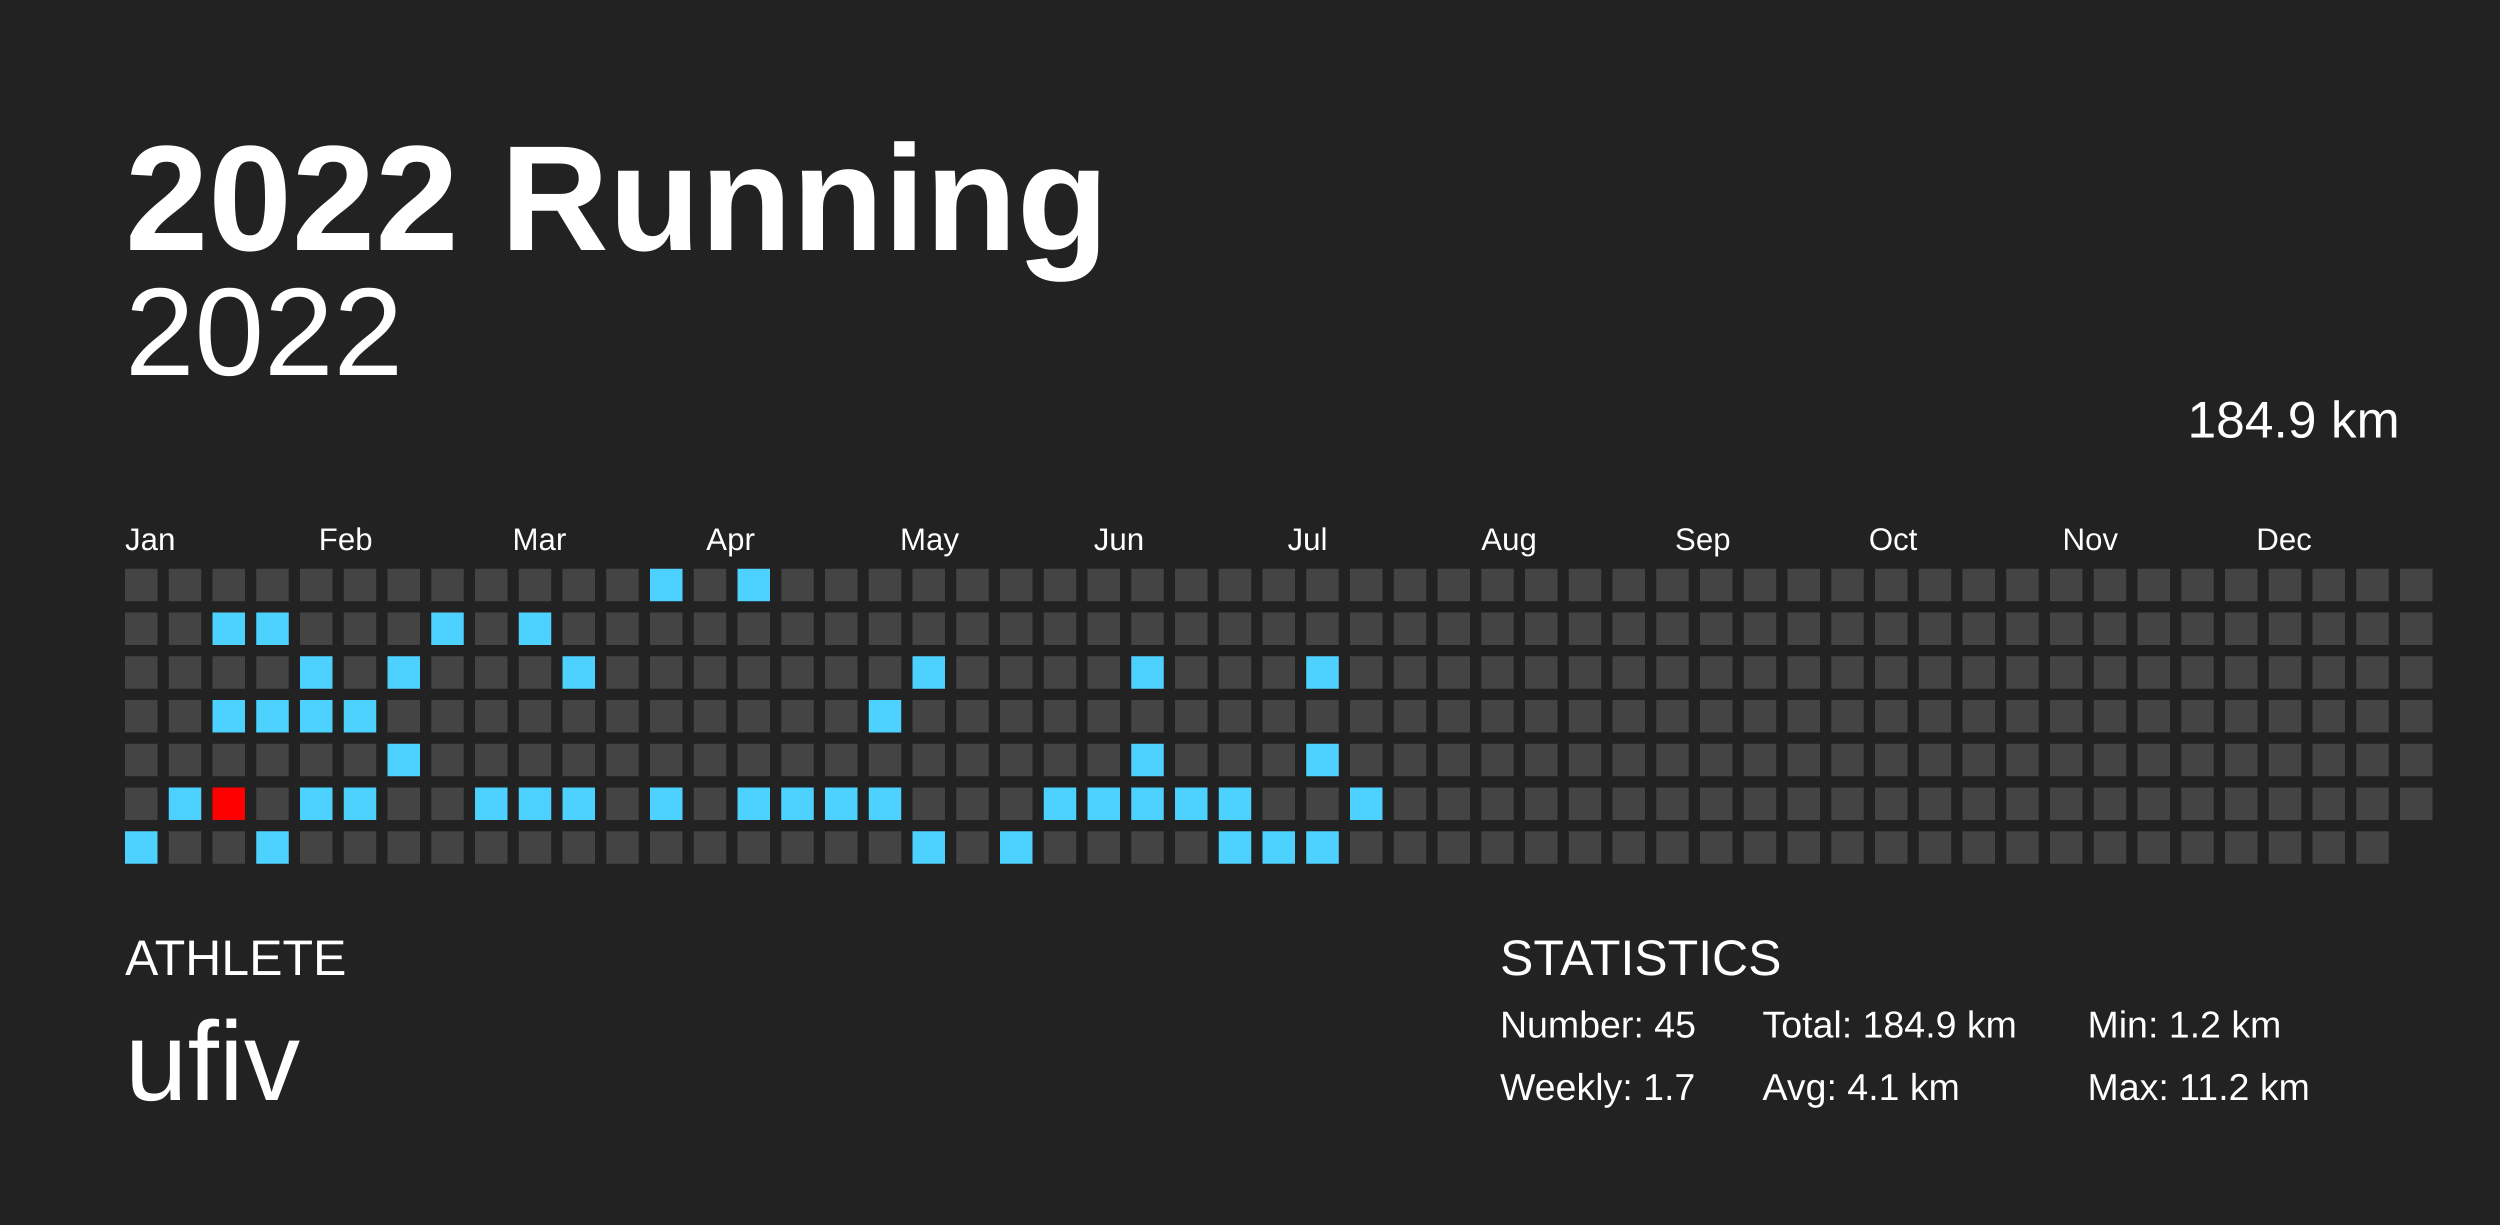
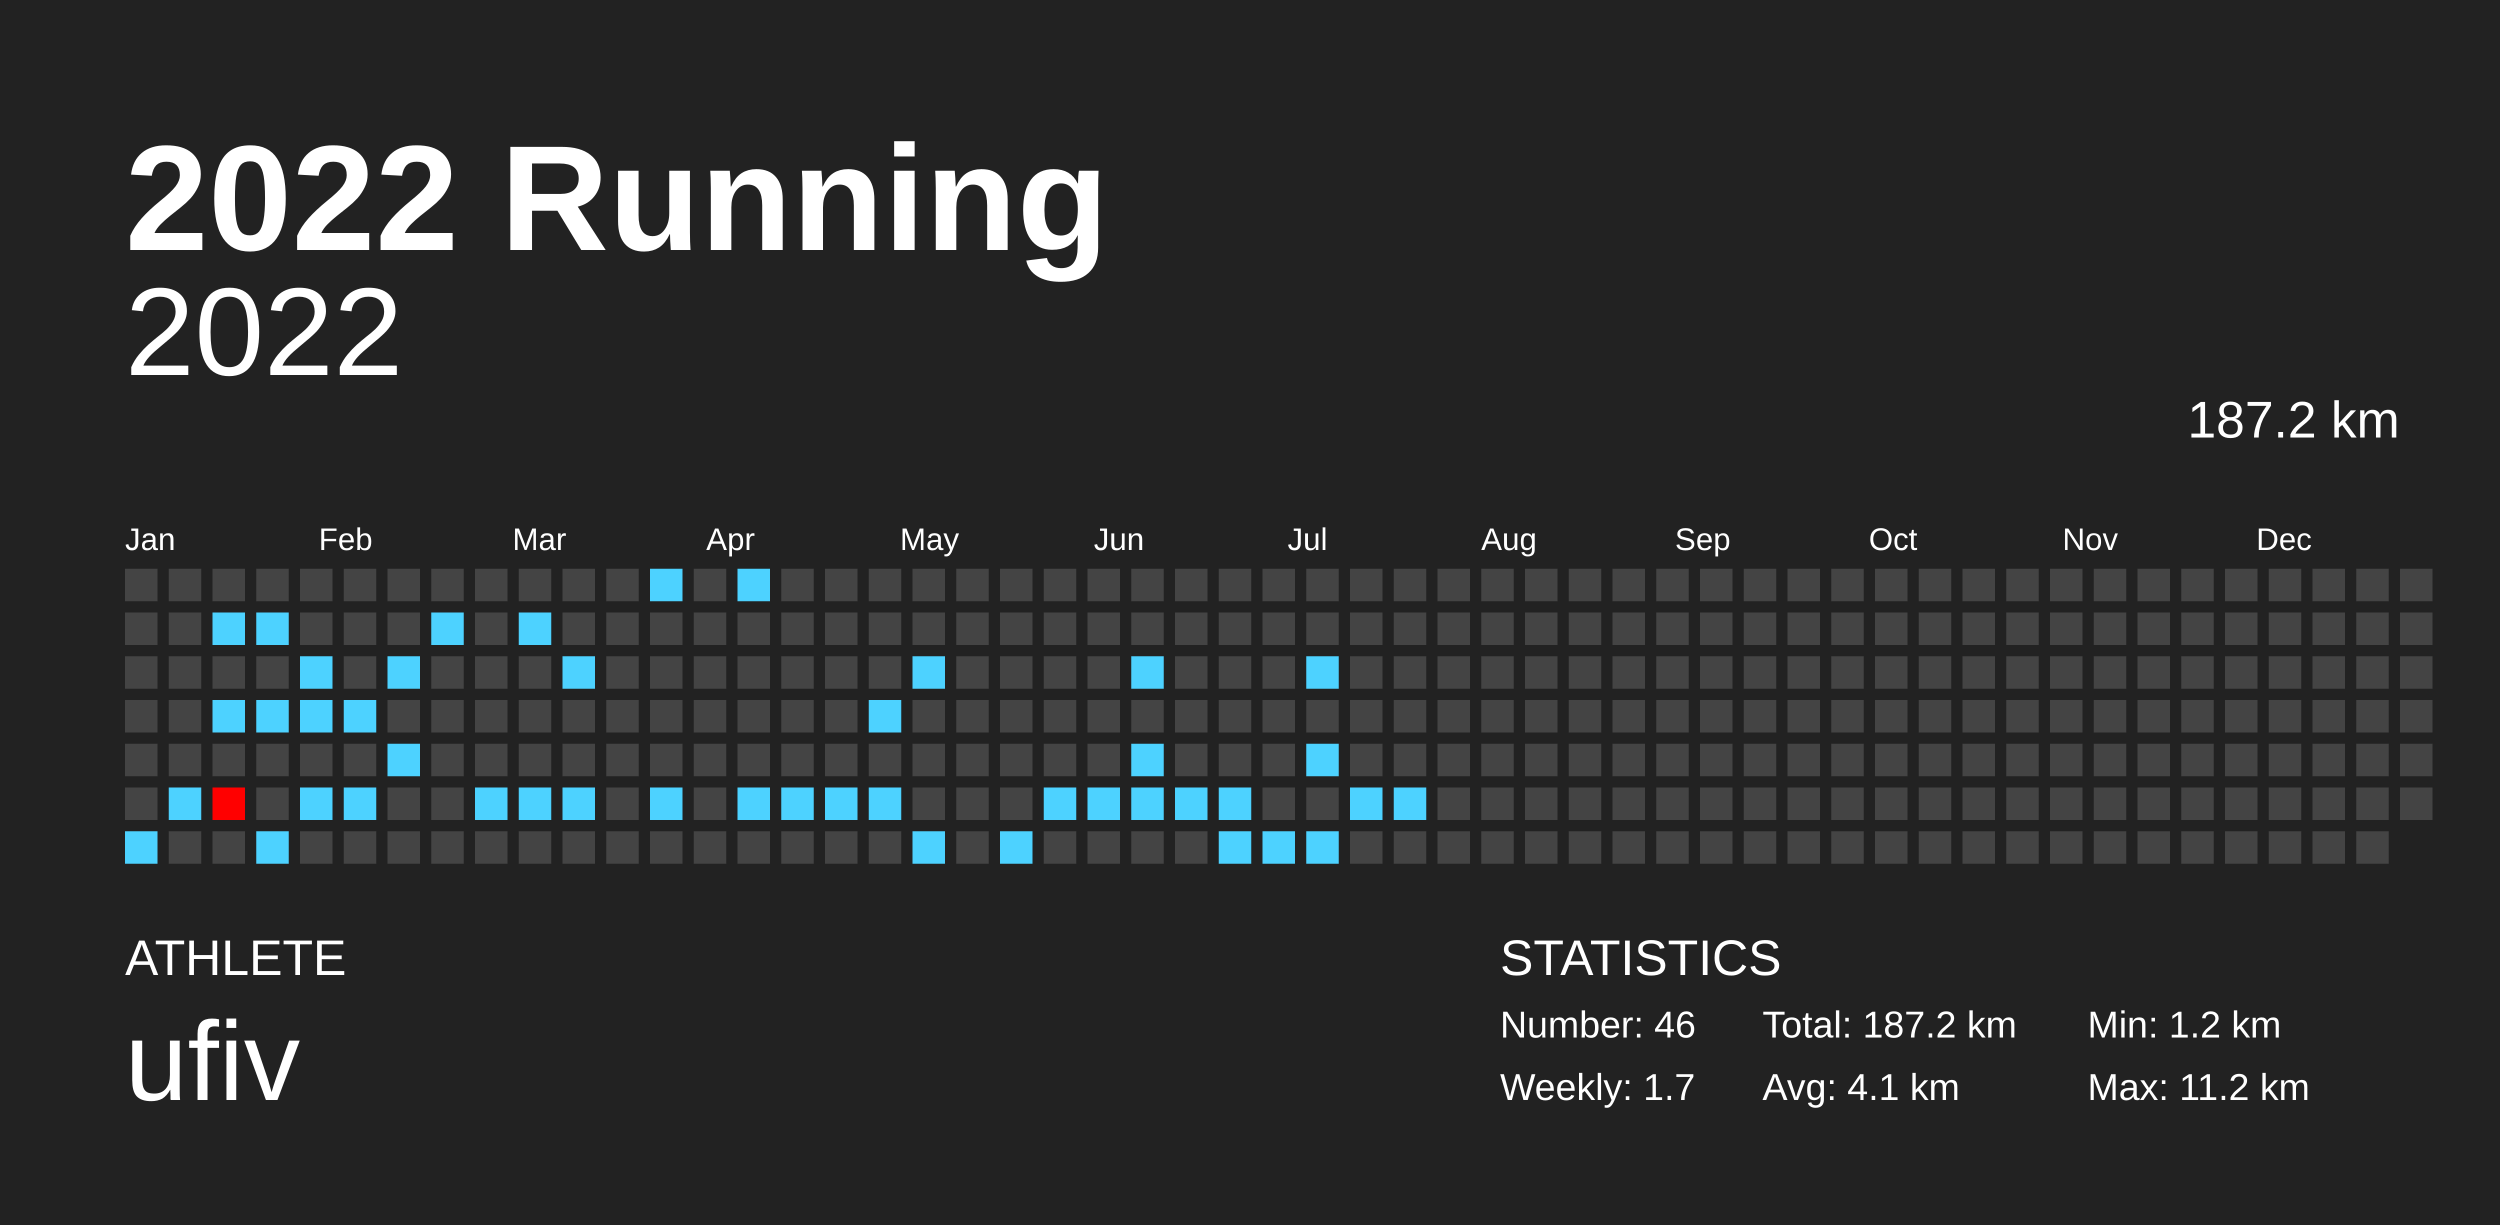
<svg xmlns="http://www.w3.org/2000/svg" baseProfile="full" height="98mm" version="1.1" viewBox="0,0,200,98" width="200mm">
  <defs />
  <rect fill="#222222" height="98" width="200" x="0" y="0" />
  <text fill="#FFFFFF" style="font-size:12px; font-family:Arial; font-weight:bold;" x="10" y="20">2022 Running</text>
  <text fill="#FFFFFF" style="font-size:4px; font-family:Arial" x="10" y="78">ATHLETE</text>
  <text fill="#FFFFFF" style="font-size:9px; font-family:Arial" x="10" y="88">ufiv</text>
  <text fill="#FFFFFF" style="font-size:4px; font-family:Arial" x="120" y="78">STATISTICS</text>
-   <text fill="#FFFFFF" style="font-size:3px; font-family:Arial" x="120" y="83">Number: 45</text>
+   <text fill="#FFFFFF" style="font-size:3px; font-family:Arial" x="120" y="83">Number: 46</text>
  <text fill="#FFFFFF" style="font-size:3px; font-family:Arial" x="120" y="88">Weekly: 1.7</text>
-   <text fill="#FFFFFF" style="font-size:3px; font-family:Arial" x="141" y="83">Total: 184.9 km</text>
+   <text fill="#FFFFFF" style="font-size:3px; font-family:Arial" x="141" y="83">Total: 187.2 km</text>
  <text fill="#FFFFFF" style="font-size:3px; font-family:Arial" x="141" y="88">Avg: 4.1 km</text>
  <text fill="#FFFFFF" style="font-size:3px; font-family:Arial" x="167" y="83">Min: 1.2 km</text>
  <text fill="#FFFFFF" style="font-size:3px; font-family:Arial" x="167" y="88">Max: 11.2 km</text>
  <text alignment-baseline="hanging" fill="#FFFFFF" style="font-size:10.0px; font-family:Arial;" x="10" y="30">2022</text>
-   <text alignment-baseline="hanging" fill="#FFFFFF" style="font-size:4.125px; font-family:Arial;" x="175" y="35">184.9 km</text>
+   <text alignment-baseline="hanging" fill="#FFFFFF" style="font-size:4.125px; font-family:Arial;" x="175" y="35">187.2 km</text>
  <text fill="#FFFFFF" style="font-size:2.5px; font-family:Arial" x="10.0" y="44">Jan</text>
  <text fill="#FFFFFF" style="font-size:2.5px; font-family:Arial" x="25.5" y="44">Feb</text>
  <text fill="#FFFFFF" style="font-size:2.5px; font-family:Arial" x="41.0" y="44">Mar</text>
  <text fill="#FFFFFF" style="font-size:2.5px; font-family:Arial" x="56.5" y="44">Apr</text>
  <text fill="#FFFFFF" style="font-size:2.5px; font-family:Arial" x="72.0" y="44">May</text>
  <text fill="#FFFFFF" style="font-size:2.5px; font-family:Arial" x="87.5" y="44">Jun</text>
  <text fill="#FFFFFF" style="font-size:2.5px; font-family:Arial" x="103.0" y="44">Jul</text>
  <text fill="#FFFFFF" style="font-size:2.5px; font-family:Arial" x="118.5" y="44">Aug</text>
  <text fill="#FFFFFF" style="font-size:2.5px; font-family:Arial" x="134.0" y="44">Sep</text>
  <text fill="#FFFFFF" style="font-size:2.5px; font-family:Arial" x="149.5" y="44">Oct</text>
  <text fill="#FFFFFF" style="font-size:2.5px; font-family:Arial" x="165.0" y="44">Nov</text>
  <text fill="#FFFFFF" style="font-size:2.5px; font-family:Arial" x="180.5" y="44">Dec</text>
  <rect fill="#444444" height="2.6" width="2.6" x="10.0" y="45.5" />
  <rect fill="#444444" height="2.6" width="2.6" x="10.0" y="49.0" />
  <rect fill="#444444" height="2.6" width="2.6" x="10.0" y="52.5" />
  <rect fill="#444444" height="2.6" width="2.6" x="10.0" y="56.0" />
  <rect fill="#444444" height="2.6" width="2.6" x="10.0" y="59.5" />
  <rect fill="#444444" height="2.6" width="2.6" x="10.0" y="63.0" />
  <rect fill="#4dd2ff" height="2.6" width="2.6" x="10.0" y="66.5" />
  <rect fill="#444444" height="2.6" width="2.6" x="13.5" y="45.5" />
  <rect fill="#444444" height="2.6" width="2.6" x="13.5" y="49.0" />
  <rect fill="#444444" height="2.6" width="2.6" x="13.5" y="52.5" />
  <rect fill="#444444" height="2.6" width="2.6" x="13.5" y="56.0" />
  <rect fill="#444444" height="2.6" width="2.6" x="13.5" y="59.5" />
  <rect fill="#4dd2ff" height="2.6" width="2.6" x="13.5" y="63.0" />
  <rect fill="#444444" height="2.6" width="2.6" x="13.5" y="66.5" />
  <rect fill="#444444" height="2.6" width="2.6" x="17.0" y="45.5" />
  <rect fill="#4dd2ff" height="2.6" width="2.6" x="17.0" y="49.0" />
  <rect fill="#444444" height="2.6" width="2.6" x="17.0" y="52.5" />
  <rect fill="#4dd2ff" height="2.6" width="2.6" x="17.0" y="56.0" />
  <rect fill="#444444" height="2.6" width="2.6" x="17.0" y="59.5" />
  <rect fill="#ff0000" height="2.6" width="2.6" x="17.0" y="63.0" />
  <rect fill="#444444" height="2.6" width="2.6" x="17.0" y="66.5" />
  <rect fill="#444444" height="2.6" width="2.6" x="20.5" y="45.5" />
  <rect fill="#4dd2ff" height="2.6" width="2.6" x="20.5" y="49.0" />
  <rect fill="#444444" height="2.6" width="2.6" x="20.5" y="52.5" />
  <rect fill="#4dd2ff" height="2.6" width="2.6" x="20.5" y="56.0" />
  <rect fill="#444444" height="2.6" width="2.6" x="20.5" y="59.5" />
  <rect fill="#444444" height="2.6" width="2.6" x="20.5" y="63.0" />
  <rect fill="#4dd2ff" height="2.6" width="2.6" x="20.5" y="66.5" />
  <rect fill="#444444" height="2.6" width="2.6" x="24.0" y="45.5" />
  <rect fill="#444444" height="2.6" width="2.6" x="24.0" y="49.0" />
  <rect fill="#4dd2ff" height="2.6" width="2.6" x="24.0" y="52.5" />
  <rect fill="#4dd2ff" height="2.6" width="2.6" x="24.0" y="56.0" />
  <rect fill="#444444" height="2.6" width="2.6" x="24.0" y="59.5" />
  <rect fill="#4dd2ff" height="2.6" width="2.6" x="24.0" y="63.0" />
  <rect fill="#444444" height="2.6" width="2.6" x="24.0" y="66.5" />
  <rect fill="#444444" height="2.6" width="2.6" x="27.5" y="45.5" />
  <rect fill="#444444" height="2.6" width="2.6" x="27.5" y="49.0" />
  <rect fill="#444444" height="2.6" width="2.6" x="27.5" y="52.5" />
  <rect fill="#4dd2ff" height="2.6" width="2.6" x="27.5" y="56.0" />
  <rect fill="#444444" height="2.6" width="2.6" x="27.5" y="59.5" />
  <rect fill="#4dd2ff" height="2.6" width="2.6" x="27.5" y="63.0" />
  <rect fill="#444444" height="2.6" width="2.6" x="27.5" y="66.5" />
  <rect fill="#444444" height="2.6" width="2.6" x="31.0" y="45.5" />
  <rect fill="#444444" height="2.6" width="2.6" x="31.0" y="49.0" />
  <rect fill="#4dd2ff" height="2.6" width="2.6" x="31.0" y="52.5" />
  <rect fill="#444444" height="2.6" width="2.6" x="31.0" y="56.0" />
  <rect fill="#4dd2ff" height="2.6" width="2.6" x="31.0" y="59.5" />
  <rect fill="#444444" height="2.6" width="2.6" x="31.0" y="63.0" />
  <rect fill="#444444" height="2.6" width="2.6" x="31.0" y="66.5" />
  <rect fill="#444444" height="2.6" width="2.6" x="34.5" y="45.5" />
  <rect fill="#4dd2ff" height="2.6" width="2.6" x="34.5" y="49.0" />
  <rect fill="#444444" height="2.6" width="2.6" x="34.5" y="52.5" />
  <rect fill="#444444" height="2.6" width="2.6" x="34.5" y="56.0" />
  <rect fill="#444444" height="2.6" width="2.6" x="34.5" y="59.5" />
  <rect fill="#444444" height="2.6" width="2.6" x="34.5" y="63.0" />
  <rect fill="#444444" height="2.6" width="2.6" x="34.5" y="66.5" />
  <rect fill="#444444" height="2.6" width="2.6" x="38.0" y="45.5" />
  <rect fill="#444444" height="2.6" width="2.6" x="38.0" y="49.0" />
  <rect fill="#444444" height="2.6" width="2.6" x="38.0" y="52.5" />
  <rect fill="#444444" height="2.6" width="2.6" x="38.0" y="56.0" />
  <rect fill="#444444" height="2.6" width="2.6" x="38.0" y="59.5" />
  <rect fill="#4dd2ff" height="2.6" width="2.6" x="38.0" y="63.0" />
  <rect fill="#444444" height="2.6" width="2.6" x="38.0" y="66.5" />
  <rect fill="#444444" height="2.6" width="2.6" x="41.5" y="45.5" />
  <rect fill="#4dd2ff" height="2.6" width="2.6" x="41.5" y="49.0" />
  <rect fill="#444444" height="2.6" width="2.6" x="41.5" y="52.5" />
  <rect fill="#444444" height="2.6" width="2.6" x="41.5" y="56.0" />
  <rect fill="#444444" height="2.6" width="2.6" x="41.5" y="59.5" />
  <rect fill="#4dd2ff" height="2.6" width="2.6" x="41.5" y="63.0" />
  <rect fill="#444444" height="2.6" width="2.6" x="41.5" y="66.5" />
  <rect fill="#444444" height="2.6" width="2.6" x="45.0" y="45.5" />
  <rect fill="#444444" height="2.6" width="2.6" x="45.0" y="49.0" />
  <rect fill="#4dd2ff" height="2.6" width="2.6" x="45.0" y="52.5" />
  <rect fill="#444444" height="2.6" width="2.6" x="45.0" y="56.0" />
  <rect fill="#444444" height="2.6" width="2.6" x="45.0" y="59.5" />
  <rect fill="#4dd2ff" height="2.6" width="2.6" x="45.0" y="63.0" />
  <rect fill="#444444" height="2.6" width="2.6" x="45.0" y="66.5" />
  <rect fill="#444444" height="2.6" width="2.6" x="48.5" y="45.5" />
  <rect fill="#444444" height="2.6" width="2.6" x="48.5" y="49.0" />
  <rect fill="#444444" height="2.6" width="2.6" x="48.5" y="52.5" />
  <rect fill="#444444" height="2.6" width="2.6" x="48.5" y="56.0" />
  <rect fill="#444444" height="2.6" width="2.6" x="48.5" y="59.5" />
  <rect fill="#444444" height="2.6" width="2.6" x="48.5" y="63.0" />
  <rect fill="#444444" height="2.6" width="2.6" x="48.5" y="66.5" />
  <rect fill="#4dd2ff" height="2.6" width="2.6" x="52.0" y="45.5" />
  <rect fill="#444444" height="2.6" width="2.6" x="52.0" y="49.0" />
  <rect fill="#444444" height="2.6" width="2.6" x="52.0" y="52.5" />
  <rect fill="#444444" height="2.6" width="2.6" x="52.0" y="56.0" />
  <rect fill="#444444" height="2.6" width="2.6" x="52.0" y="59.5" />
  <rect fill="#4dd2ff" height="2.6" width="2.6" x="52.0" y="63.0" />
  <rect fill="#444444" height="2.6" width="2.6" x="52.0" y="66.5" />
  <rect fill="#444444" height="2.6" width="2.6" x="55.5" y="45.5" />
  <rect fill="#444444" height="2.6" width="2.6" x="55.5" y="49.0" />
  <rect fill="#444444" height="2.6" width="2.6" x="55.5" y="52.5" />
  <rect fill="#444444" height="2.6" width="2.6" x="55.5" y="56.0" />
  <rect fill="#444444" height="2.6" width="2.6" x="55.5" y="59.5" />
  <rect fill="#444444" height="2.6" width="2.6" x="55.5" y="63.0" />
  <rect fill="#444444" height="2.6" width="2.6" x="55.5" y="66.5" />
  <rect fill="#4dd2ff" height="2.6" width="2.6" x="59.0" y="45.5" />
  <rect fill="#444444" height="2.6" width="2.6" x="59.0" y="49.0" />
  <rect fill="#444444" height="2.6" width="2.6" x="59.0" y="52.5" />
  <rect fill="#444444" height="2.6" width="2.6" x="59.0" y="56.0" />
  <rect fill="#444444" height="2.6" width="2.6" x="59.0" y="59.5" />
  <rect fill="#4dd2ff" height="2.6" width="2.6" x="59.0" y="63.0" />
  <rect fill="#444444" height="2.6" width="2.6" x="59.0" y="66.5" />
  <rect fill="#444444" height="2.6" width="2.6" x="62.5" y="45.5" />
  <rect fill="#444444" height="2.6" width="2.6" x="62.5" y="49.0" />
  <rect fill="#444444" height="2.6" width="2.6" x="62.5" y="52.5" />
  <rect fill="#444444" height="2.6" width="2.6" x="62.5" y="56.0" />
  <rect fill="#444444" height="2.6" width="2.6" x="62.5" y="59.5" />
  <rect fill="#4dd2ff" height="2.6" width="2.6" x="62.5" y="63.0" />
  <rect fill="#444444" height="2.6" width="2.6" x="62.5" y="66.5" />
  <rect fill="#444444" height="2.6" width="2.6" x="66.0" y="45.5" />
  <rect fill="#444444" height="2.6" width="2.6" x="66.0" y="49.0" />
  <rect fill="#444444" height="2.6" width="2.6" x="66.0" y="52.5" />
  <rect fill="#444444" height="2.6" width="2.6" x="66.0" y="56.0" />
  <rect fill="#444444" height="2.6" width="2.6" x="66.0" y="59.5" />
  <rect fill="#4dd2ff" height="2.6" width="2.6" x="66.0" y="63.0" />
  <rect fill="#444444" height="2.6" width="2.6" x="66.0" y="66.5" />
  <rect fill="#444444" height="2.6" width="2.6" x="69.5" y="45.5" />
  <rect fill="#444444" height="2.6" width="2.6" x="69.5" y="49.0" />
  <rect fill="#444444" height="2.6" width="2.6" x="69.5" y="52.5" />
  <rect fill="#4dd2ff" height="2.6" width="2.6" x="69.5" y="56.0" />
  <rect fill="#444444" height="2.6" width="2.6" x="69.5" y="59.5" />
  <rect fill="#4dd2ff" height="2.6" width="2.6" x="69.5" y="63.0" />
  <rect fill="#444444" height="2.6" width="2.6" x="69.5" y="66.5" />
  <rect fill="#444444" height="2.6" width="2.6" x="73.0" y="45.5" />
  <rect fill="#444444" height="2.6" width="2.6" x="73.0" y="49.0" />
  <rect fill="#4dd2ff" height="2.6" width="2.6" x="73.0" y="52.5" />
  <rect fill="#444444" height="2.6" width="2.6" x="73.0" y="56.0" />
  <rect fill="#444444" height="2.6" width="2.6" x="73.0" y="59.5" />
  <rect fill="#444444" height="2.6" width="2.6" x="73.0" y="63.0" />
  <rect fill="#4dd2ff" height="2.6" width="2.6" x="73.0" y="66.5" />
  <rect fill="#444444" height="2.6" width="2.6" x="76.5" y="45.5" />
  <rect fill="#444444" height="2.6" width="2.6" x="76.5" y="49.0" />
  <rect fill="#444444" height="2.6" width="2.6" x="76.5" y="52.5" />
  <rect fill="#444444" height="2.6" width="2.6" x="76.5" y="56.0" />
  <rect fill="#444444" height="2.6" width="2.6" x="76.5" y="59.5" />
  <rect fill="#444444" height="2.6" width="2.6" x="76.5" y="63.0" />
  <rect fill="#444444" height="2.6" width="2.6" x="76.5" y="66.5" />
  <rect fill="#444444" height="2.6" width="2.6" x="80.0" y="45.5" />
  <rect fill="#444444" height="2.6" width="2.6" x="80.0" y="49.0" />
  <rect fill="#444444" height="2.6" width="2.6" x="80.0" y="52.5" />
  <rect fill="#444444" height="2.6" width="2.6" x="80.0" y="56.0" />
  <rect fill="#444444" height="2.6" width="2.6" x="80.0" y="59.5" />
  <rect fill="#444444" height="2.6" width="2.6" x="80.0" y="63.0" />
  <rect fill="#4dd2ff" height="2.6" width="2.6" x="80.0" y="66.5" />
  <rect fill="#444444" height="2.6" width="2.6" x="83.5" y="45.5" />
  <rect fill="#444444" height="2.6" width="2.6" x="83.5" y="49.0" />
  <rect fill="#444444" height="2.6" width="2.6" x="83.5" y="52.5" />
  <rect fill="#444444" height="2.6" width="2.6" x="83.5" y="56.0" />
  <rect fill="#444444" height="2.6" width="2.6" x="83.5" y="59.5" />
  <rect fill="#4dd2ff" height="2.6" width="2.6" x="83.5" y="63.0" />
  <rect fill="#444444" height="2.6" width="2.6" x="83.5" y="66.5" />
  <rect fill="#444444" height="2.6" width="2.6" x="87.0" y="45.5" />
  <rect fill="#444444" height="2.6" width="2.6" x="87.0" y="49.0" />
  <rect fill="#444444" height="2.6" width="2.6" x="87.0" y="52.5" />
  <rect fill="#444444" height="2.6" width="2.6" x="87.0" y="56.0" />
  <rect fill="#444444" height="2.6" width="2.6" x="87.0" y="59.5" />
  <rect fill="#4dd2ff" height="2.6" width="2.6" x="87.0" y="63.0" />
  <rect fill="#444444" height="2.6" width="2.6" x="87.0" y="66.5" />
  <rect fill="#444444" height="2.6" width="2.6" x="90.5" y="45.5" />
  <rect fill="#444444" height="2.6" width="2.6" x="90.5" y="49.0" />
  <rect fill="#4dd2ff" height="2.6" width="2.6" x="90.5" y="52.5" />
  <rect fill="#444444" height="2.6" width="2.6" x="90.5" y="56.0" />
  <rect fill="#4dd2ff" height="2.6" width="2.6" x="90.5" y="59.5" />
  <rect fill="#4dd2ff" height="2.6" width="2.6" x="90.5" y="63.0" />
  <rect fill="#444444" height="2.6" width="2.6" x="90.5" y="66.5" />
  <rect fill="#444444" height="2.6" width="2.6" x="94.0" y="45.5" />
  <rect fill="#444444" height="2.6" width="2.6" x="94.0" y="49.0" />
  <rect fill="#444444" height="2.6" width="2.6" x="94.0" y="52.5" />
  <rect fill="#444444" height="2.6" width="2.6" x="94.0" y="56.0" />
  <rect fill="#444444" height="2.6" width="2.6" x="94.0" y="59.5" />
  <rect fill="#4dd2ff" height="2.6" width="2.6" x="94.0" y="63.0" />
  <rect fill="#444444" height="2.6" width="2.6" x="94.0" y="66.5" />
  <rect fill="#444444" height="2.6" width="2.6" x="97.5" y="45.5" />
  <rect fill="#444444" height="2.6" width="2.6" x="97.5" y="49.0" />
  <rect fill="#444444" height="2.6" width="2.6" x="97.5" y="52.5" />
  <rect fill="#444444" height="2.6" width="2.6" x="97.5" y="56.0" />
  <rect fill="#444444" height="2.6" width="2.6" x="97.5" y="59.5" />
  <rect fill="#4dd2ff" height="2.6" width="2.6" x="97.5" y="63.0" />
  <rect fill="#4dd2ff" height="2.6" width="2.6" x="97.5" y="66.5" />
  <rect fill="#444444" height="2.6" width="2.6" x="101.0" y="45.5" />
  <rect fill="#444444" height="2.6" width="2.6" x="101.0" y="49.0" />
  <rect fill="#444444" height="2.6" width="2.6" x="101.0" y="52.5" />
  <rect fill="#444444" height="2.6" width="2.6" x="101.0" y="56.0" />
  <rect fill="#444444" height="2.6" width="2.6" x="101.0" y="59.5" />
  <rect fill="#444444" height="2.6" width="2.6" x="101.0" y="63.0" />
  <rect fill="#4dd2ff" height="2.6" width="2.6" x="101.0" y="66.5" />
  <rect fill="#444444" height="2.6" width="2.6" x="104.5" y="45.5" />
  <rect fill="#444444" height="2.6" width="2.6" x="104.5" y="49.0" />
  <rect fill="#4dd2ff" height="2.6" width="2.6" x="104.5" y="52.5" />
  <rect fill="#444444" height="2.6" width="2.6" x="104.5" y="56.0" />
  <rect fill="#4dd2ff" height="2.6" width="2.6" x="104.5" y="59.5" />
  <rect fill="#444444" height="2.6" width="2.6" x="104.5" y="63.0" />
  <rect fill="#4dd2ff" height="2.6" width="2.6" x="104.5" y="66.5" />
  <rect fill="#444444" height="2.6" width="2.6" x="108.0" y="45.5" />
  <rect fill="#444444" height="2.6" width="2.6" x="108.0" y="49.0" />
  <rect fill="#444444" height="2.6" width="2.6" x="108.0" y="52.5" />
  <rect fill="#444444" height="2.6" width="2.6" x="108.0" y="56.0" />
  <rect fill="#444444" height="2.6" width="2.6" x="108.0" y="59.5" />
  <rect fill="#4dd2ff" height="2.6" width="2.6" x="108.0" y="63.0" />
  <rect fill="#444444" height="2.6" width="2.6" x="108.0" y="66.5" />
  <rect fill="#444444" height="2.6" width="2.6" x="111.5" y="45.5" />
  <rect fill="#444444" height="2.6" width="2.6" x="111.5" y="49.0" />
  <rect fill="#444444" height="2.6" width="2.6" x="111.5" y="52.5" />
  <rect fill="#444444" height="2.6" width="2.6" x="111.5" y="56.0" />
  <rect fill="#444444" height="2.6" width="2.6" x="111.5" y="59.5" />
-   <rect fill="#444444" height="2.6" width="2.6" x="111.5" y="63.0" />
+   <rect fill="#4dd2ff" height="2.6" width="2.6" x="111.5" y="63.0" />
  <rect fill="#444444" height="2.6" width="2.6" x="111.5" y="66.5" />
  <rect fill="#444444" height="2.6" width="2.6" x="115.0" y="45.5" />
  <rect fill="#444444" height="2.6" width="2.6" x="115.0" y="49.0" />
  <rect fill="#444444" height="2.6" width="2.6" x="115.0" y="52.5" />
  <rect fill="#444444" height="2.6" width="2.6" x="115.0" y="56.0" />
  <rect fill="#444444" height="2.6" width="2.6" x="115.0" y="59.5" />
  <rect fill="#444444" height="2.6" width="2.6" x="115.0" y="63.0" />
  <rect fill="#444444" height="2.6" width="2.6" x="115.0" y="66.5" />
  <rect fill="#444444" height="2.6" width="2.6" x="118.5" y="45.5" />
  <rect fill="#444444" height="2.6" width="2.6" x="118.5" y="49.0" />
  <rect fill="#444444" height="2.6" width="2.6" x="118.5" y="52.5" />
  <rect fill="#444444" height="2.6" width="2.6" x="118.5" y="56.0" />
  <rect fill="#444444" height="2.6" width="2.6" x="118.5" y="59.5" />
  <rect fill="#444444" height="2.6" width="2.6" x="118.5" y="63.0" />
  <rect fill="#444444" height="2.6" width="2.6" x="118.5" y="66.5" />
  <rect fill="#444444" height="2.6" width="2.6" x="122.0" y="45.5" />
  <rect fill="#444444" height="2.6" width="2.6" x="122.0" y="49.0" />
  <rect fill="#444444" height="2.6" width="2.6" x="122.0" y="52.5" />
  <rect fill="#444444" height="2.6" width="2.6" x="122.0" y="56.0" />
  <rect fill="#444444" height="2.6" width="2.6" x="122.0" y="59.5" />
  <rect fill="#444444" height="2.6" width="2.6" x="122.0" y="63.0" />
  <rect fill="#444444" height="2.6" width="2.6" x="122.0" y="66.5" />
  <rect fill="#444444" height="2.6" width="2.6" x="125.5" y="45.5" />
  <rect fill="#444444" height="2.6" width="2.6" x="125.5" y="49.0" />
  <rect fill="#444444" height="2.6" width="2.6" x="125.5" y="52.5" />
  <rect fill="#444444" height="2.6" width="2.6" x="125.5" y="56.0" />
  <rect fill="#444444" height="2.6" width="2.6" x="125.5" y="59.5" />
  <rect fill="#444444" height="2.6" width="2.6" x="125.5" y="63.0" />
  <rect fill="#444444" height="2.6" width="2.6" x="125.5" y="66.5" />
  <rect fill="#444444" height="2.6" width="2.6" x="129.0" y="45.5" />
  <rect fill="#444444" height="2.6" width="2.6" x="129.0" y="49.0" />
  <rect fill="#444444" height="2.6" width="2.6" x="129.0" y="52.5" />
  <rect fill="#444444" height="2.6" width="2.6" x="129.0" y="56.0" />
  <rect fill="#444444" height="2.6" width="2.6" x="129.0" y="59.5" />
  <rect fill="#444444" height="2.6" width="2.6" x="129.0" y="63.0" />
  <rect fill="#444444" height="2.6" width="2.6" x="129.0" y="66.5" />
  <rect fill="#444444" height="2.6" width="2.6" x="132.5" y="45.5" />
  <rect fill="#444444" height="2.6" width="2.6" x="132.5" y="49.0" />
  <rect fill="#444444" height="2.6" width="2.6" x="132.5" y="52.5" />
  <rect fill="#444444" height="2.6" width="2.6" x="132.5" y="56.0" />
  <rect fill="#444444" height="2.6" width="2.6" x="132.5" y="59.5" />
  <rect fill="#444444" height="2.6" width="2.6" x="132.5" y="63.0" />
  <rect fill="#444444" height="2.6" width="2.6" x="132.5" y="66.5" />
  <rect fill="#444444" height="2.6" width="2.6" x="136.0" y="45.5" />
  <rect fill="#444444" height="2.6" width="2.6" x="136.0" y="49.0" />
  <rect fill="#444444" height="2.6" width="2.6" x="136.0" y="52.5" />
  <rect fill="#444444" height="2.6" width="2.6" x="136.0" y="56.0" />
  <rect fill="#444444" height="2.6" width="2.6" x="136.0" y="59.5" />
  <rect fill="#444444" height="2.6" width="2.6" x="136.0" y="63.0" />
  <rect fill="#444444" height="2.6" width="2.6" x="136.0" y="66.5" />
  <rect fill="#444444" height="2.6" width="2.6" x="139.5" y="45.5" />
  <rect fill="#444444" height="2.6" width="2.6" x="139.5" y="49.0" />
  <rect fill="#444444" height="2.6" width="2.6" x="139.5" y="52.5" />
  <rect fill="#444444" height="2.6" width="2.6" x="139.5" y="56.0" />
  <rect fill="#444444" height="2.6" width="2.6" x="139.5" y="59.5" />
  <rect fill="#444444" height="2.6" width="2.6" x="139.5" y="63.0" />
  <rect fill="#444444" height="2.6" width="2.6" x="139.5" y="66.5" />
  <rect fill="#444444" height="2.6" width="2.6" x="143.0" y="45.5" />
  <rect fill="#444444" height="2.6" width="2.6" x="143.0" y="49.0" />
  <rect fill="#444444" height="2.6" width="2.6" x="143.0" y="52.5" />
  <rect fill="#444444" height="2.6" width="2.6" x="143.0" y="56.0" />
  <rect fill="#444444" height="2.6" width="2.6" x="143.0" y="59.5" />
  <rect fill="#444444" height="2.6" width="2.6" x="143.0" y="63.0" />
  <rect fill="#444444" height="2.6" width="2.6" x="143.0" y="66.5" />
  <rect fill="#444444" height="2.6" width="2.6" x="146.5" y="45.5" />
  <rect fill="#444444" height="2.6" width="2.6" x="146.5" y="49.0" />
  <rect fill="#444444" height="2.6" width="2.6" x="146.5" y="52.5" />
  <rect fill="#444444" height="2.6" width="2.6" x="146.5" y="56.0" />
  <rect fill="#444444" height="2.6" width="2.6" x="146.5" y="59.5" />
  <rect fill="#444444" height="2.6" width="2.6" x="146.5" y="63.0" />
  <rect fill="#444444" height="2.6" width="2.6" x="146.5" y="66.5" />
  <rect fill="#444444" height="2.6" width="2.6" x="150.0" y="45.5" />
  <rect fill="#444444" height="2.6" width="2.6" x="150.0" y="49.0" />
  <rect fill="#444444" height="2.6" width="2.6" x="150.0" y="52.5" />
  <rect fill="#444444" height="2.6" width="2.6" x="150.0" y="56.0" />
  <rect fill="#444444" height="2.6" width="2.6" x="150.0" y="59.5" />
  <rect fill="#444444" height="2.6" width="2.6" x="150.0" y="63.0" />
  <rect fill="#444444" height="2.6" width="2.6" x="150.0" y="66.5" />
  <rect fill="#444444" height="2.6" width="2.6" x="153.5" y="45.5" />
  <rect fill="#444444" height="2.6" width="2.6" x="153.5" y="49.0" />
  <rect fill="#444444" height="2.6" width="2.6" x="153.5" y="52.5" />
  <rect fill="#444444" height="2.6" width="2.6" x="153.5" y="56.0" />
  <rect fill="#444444" height="2.6" width="2.6" x="153.5" y="59.5" />
  <rect fill="#444444" height="2.6" width="2.6" x="153.5" y="63.0" />
  <rect fill="#444444" height="2.6" width="2.6" x="153.5" y="66.5" />
  <rect fill="#444444" height="2.6" width="2.6" x="157.0" y="45.5" />
  <rect fill="#444444" height="2.6" width="2.6" x="157.0" y="49.0" />
  <rect fill="#444444" height="2.6" width="2.6" x="157.0" y="52.5" />
  <rect fill="#444444" height="2.6" width="2.6" x="157.0" y="56.0" />
  <rect fill="#444444" height="2.6" width="2.6" x="157.0" y="59.5" />
  <rect fill="#444444" height="2.6" width="2.6" x="157.0" y="63.0" />
  <rect fill="#444444" height="2.6" width="2.6" x="157.0" y="66.5" />
  <rect fill="#444444" height="2.6" width="2.6" x="160.5" y="45.5" />
  <rect fill="#444444" height="2.6" width="2.6" x="160.5" y="49.0" />
  <rect fill="#444444" height="2.6" width="2.6" x="160.5" y="52.5" />
  <rect fill="#444444" height="2.6" width="2.6" x="160.5" y="56.0" />
  <rect fill="#444444" height="2.6" width="2.6" x="160.5" y="59.5" />
  <rect fill="#444444" height="2.6" width="2.6" x="160.5" y="63.0" />
  <rect fill="#444444" height="2.6" width="2.6" x="160.5" y="66.5" />
  <rect fill="#444444" height="2.6" width="2.6" x="164.0" y="45.5" />
  <rect fill="#444444" height="2.6" width="2.6" x="164.0" y="49.0" />
  <rect fill="#444444" height="2.6" width="2.6" x="164.0" y="52.5" />
  <rect fill="#444444" height="2.6" width="2.6" x="164.0" y="56.0" />
  <rect fill="#444444" height="2.6" width="2.6" x="164.0" y="59.5" />
  <rect fill="#444444" height="2.6" width="2.6" x="164.0" y="63.0" />
  <rect fill="#444444" height="2.6" width="2.6" x="164.0" y="66.5" />
  <rect fill="#444444" height="2.6" width="2.6" x="167.5" y="45.5" />
  <rect fill="#444444" height="2.6" width="2.6" x="167.5" y="49.0" />
  <rect fill="#444444" height="2.6" width="2.6" x="167.5" y="52.5" />
  <rect fill="#444444" height="2.6" width="2.6" x="167.5" y="56.0" />
  <rect fill="#444444" height="2.6" width="2.6" x="167.5" y="59.5" />
  <rect fill="#444444" height="2.6" width="2.6" x="167.5" y="63.0" />
  <rect fill="#444444" height="2.6" width="2.6" x="167.5" y="66.5" />
  <rect fill="#444444" height="2.6" width="2.6" x="171.0" y="45.5" />
  <rect fill="#444444" height="2.6" width="2.6" x="171.0" y="49.0" />
  <rect fill="#444444" height="2.6" width="2.6" x="171.0" y="52.5" />
  <rect fill="#444444" height="2.6" width="2.6" x="171.0" y="56.0" />
  <rect fill="#444444" height="2.6" width="2.6" x="171.0" y="59.5" />
  <rect fill="#444444" height="2.6" width="2.6" x="171.0" y="63.0" />
  <rect fill="#444444" height="2.6" width="2.6" x="171.0" y="66.5" />
  <rect fill="#444444" height="2.6" width="2.6" x="174.5" y="45.5" />
  <rect fill="#444444" height="2.6" width="2.6" x="174.5" y="49.0" />
  <rect fill="#444444" height="2.6" width="2.6" x="174.5" y="52.5" />
  <rect fill="#444444" height="2.6" width="2.6" x="174.5" y="56.0" />
  <rect fill="#444444" height="2.6" width="2.6" x="174.5" y="59.5" />
  <rect fill="#444444" height="2.6" width="2.6" x="174.5" y="63.0" />
  <rect fill="#444444" height="2.6" width="2.6" x="174.5" y="66.5" />
  <rect fill="#444444" height="2.6" width="2.6" x="178.0" y="45.5" />
  <rect fill="#444444" height="2.6" width="2.6" x="178.0" y="49.0" />
  <rect fill="#444444" height="2.6" width="2.6" x="178.0" y="52.5" />
  <rect fill="#444444" height="2.6" width="2.6" x="178.0" y="56.0" />
  <rect fill="#444444" height="2.6" width="2.6" x="178.0" y="59.5" />
  <rect fill="#444444" height="2.6" width="2.6" x="178.0" y="63.0" />
  <rect fill="#444444" height="2.6" width="2.6" x="178.0" y="66.5" />
  <rect fill="#444444" height="2.6" width="2.6" x="181.5" y="45.5" />
  <rect fill="#444444" height="2.6" width="2.6" x="181.5" y="49.0" />
  <rect fill="#444444" height="2.6" width="2.6" x="181.5" y="52.5" />
  <rect fill="#444444" height="2.6" width="2.6" x="181.5" y="56.0" />
  <rect fill="#444444" height="2.6" width="2.6" x="181.5" y="59.5" />
  <rect fill="#444444" height="2.6" width="2.6" x="181.5" y="63.0" />
  <rect fill="#444444" height="2.6" width="2.6" x="181.5" y="66.5" />
  <rect fill="#444444" height="2.6" width="2.6" x="185.0" y="45.5" />
  <rect fill="#444444" height="2.6" width="2.6" x="185.0" y="49.0" />
  <rect fill="#444444" height="2.6" width="2.6" x="185.0" y="52.5" />
  <rect fill="#444444" height="2.6" width="2.6" x="185.0" y="56.0" />
  <rect fill="#444444" height="2.6" width="2.6" x="185.0" y="59.5" />
  <rect fill="#444444" height="2.6" width="2.6" x="185.0" y="63.0" />
  <rect fill="#444444" height="2.6" width="2.6" x="185.0" y="66.5" />
  <rect fill="#444444" height="2.6" width="2.6" x="188.5" y="45.5" />
  <rect fill="#444444" height="2.6" width="2.6" x="188.5" y="49.0" />
  <rect fill="#444444" height="2.6" width="2.6" x="188.5" y="52.5" />
  <rect fill="#444444" height="2.6" width="2.6" x="188.5" y="56.0" />
  <rect fill="#444444" height="2.6" width="2.6" x="188.5" y="59.5" />
  <rect fill="#444444" height="2.6" width="2.6" x="188.5" y="63.0" />
  <rect fill="#444444" height="2.6" width="2.6" x="188.5" y="66.5" />
  <rect fill="#444444" height="2.6" width="2.6" x="192.0" y="45.5" />
  <rect fill="#444444" height="2.6" width="2.6" x="192.0" y="49.0" />
  <rect fill="#444444" height="2.6" width="2.6" x="192.0" y="52.5" />
  <rect fill="#444444" height="2.6" width="2.6" x="192.0" y="56.0" />
  <rect fill="#444444" height="2.6" width="2.6" x="192.0" y="59.5" />
  <rect fill="#444444" height="2.6" width="2.6" x="192.0" y="63.0" />
</svg>
